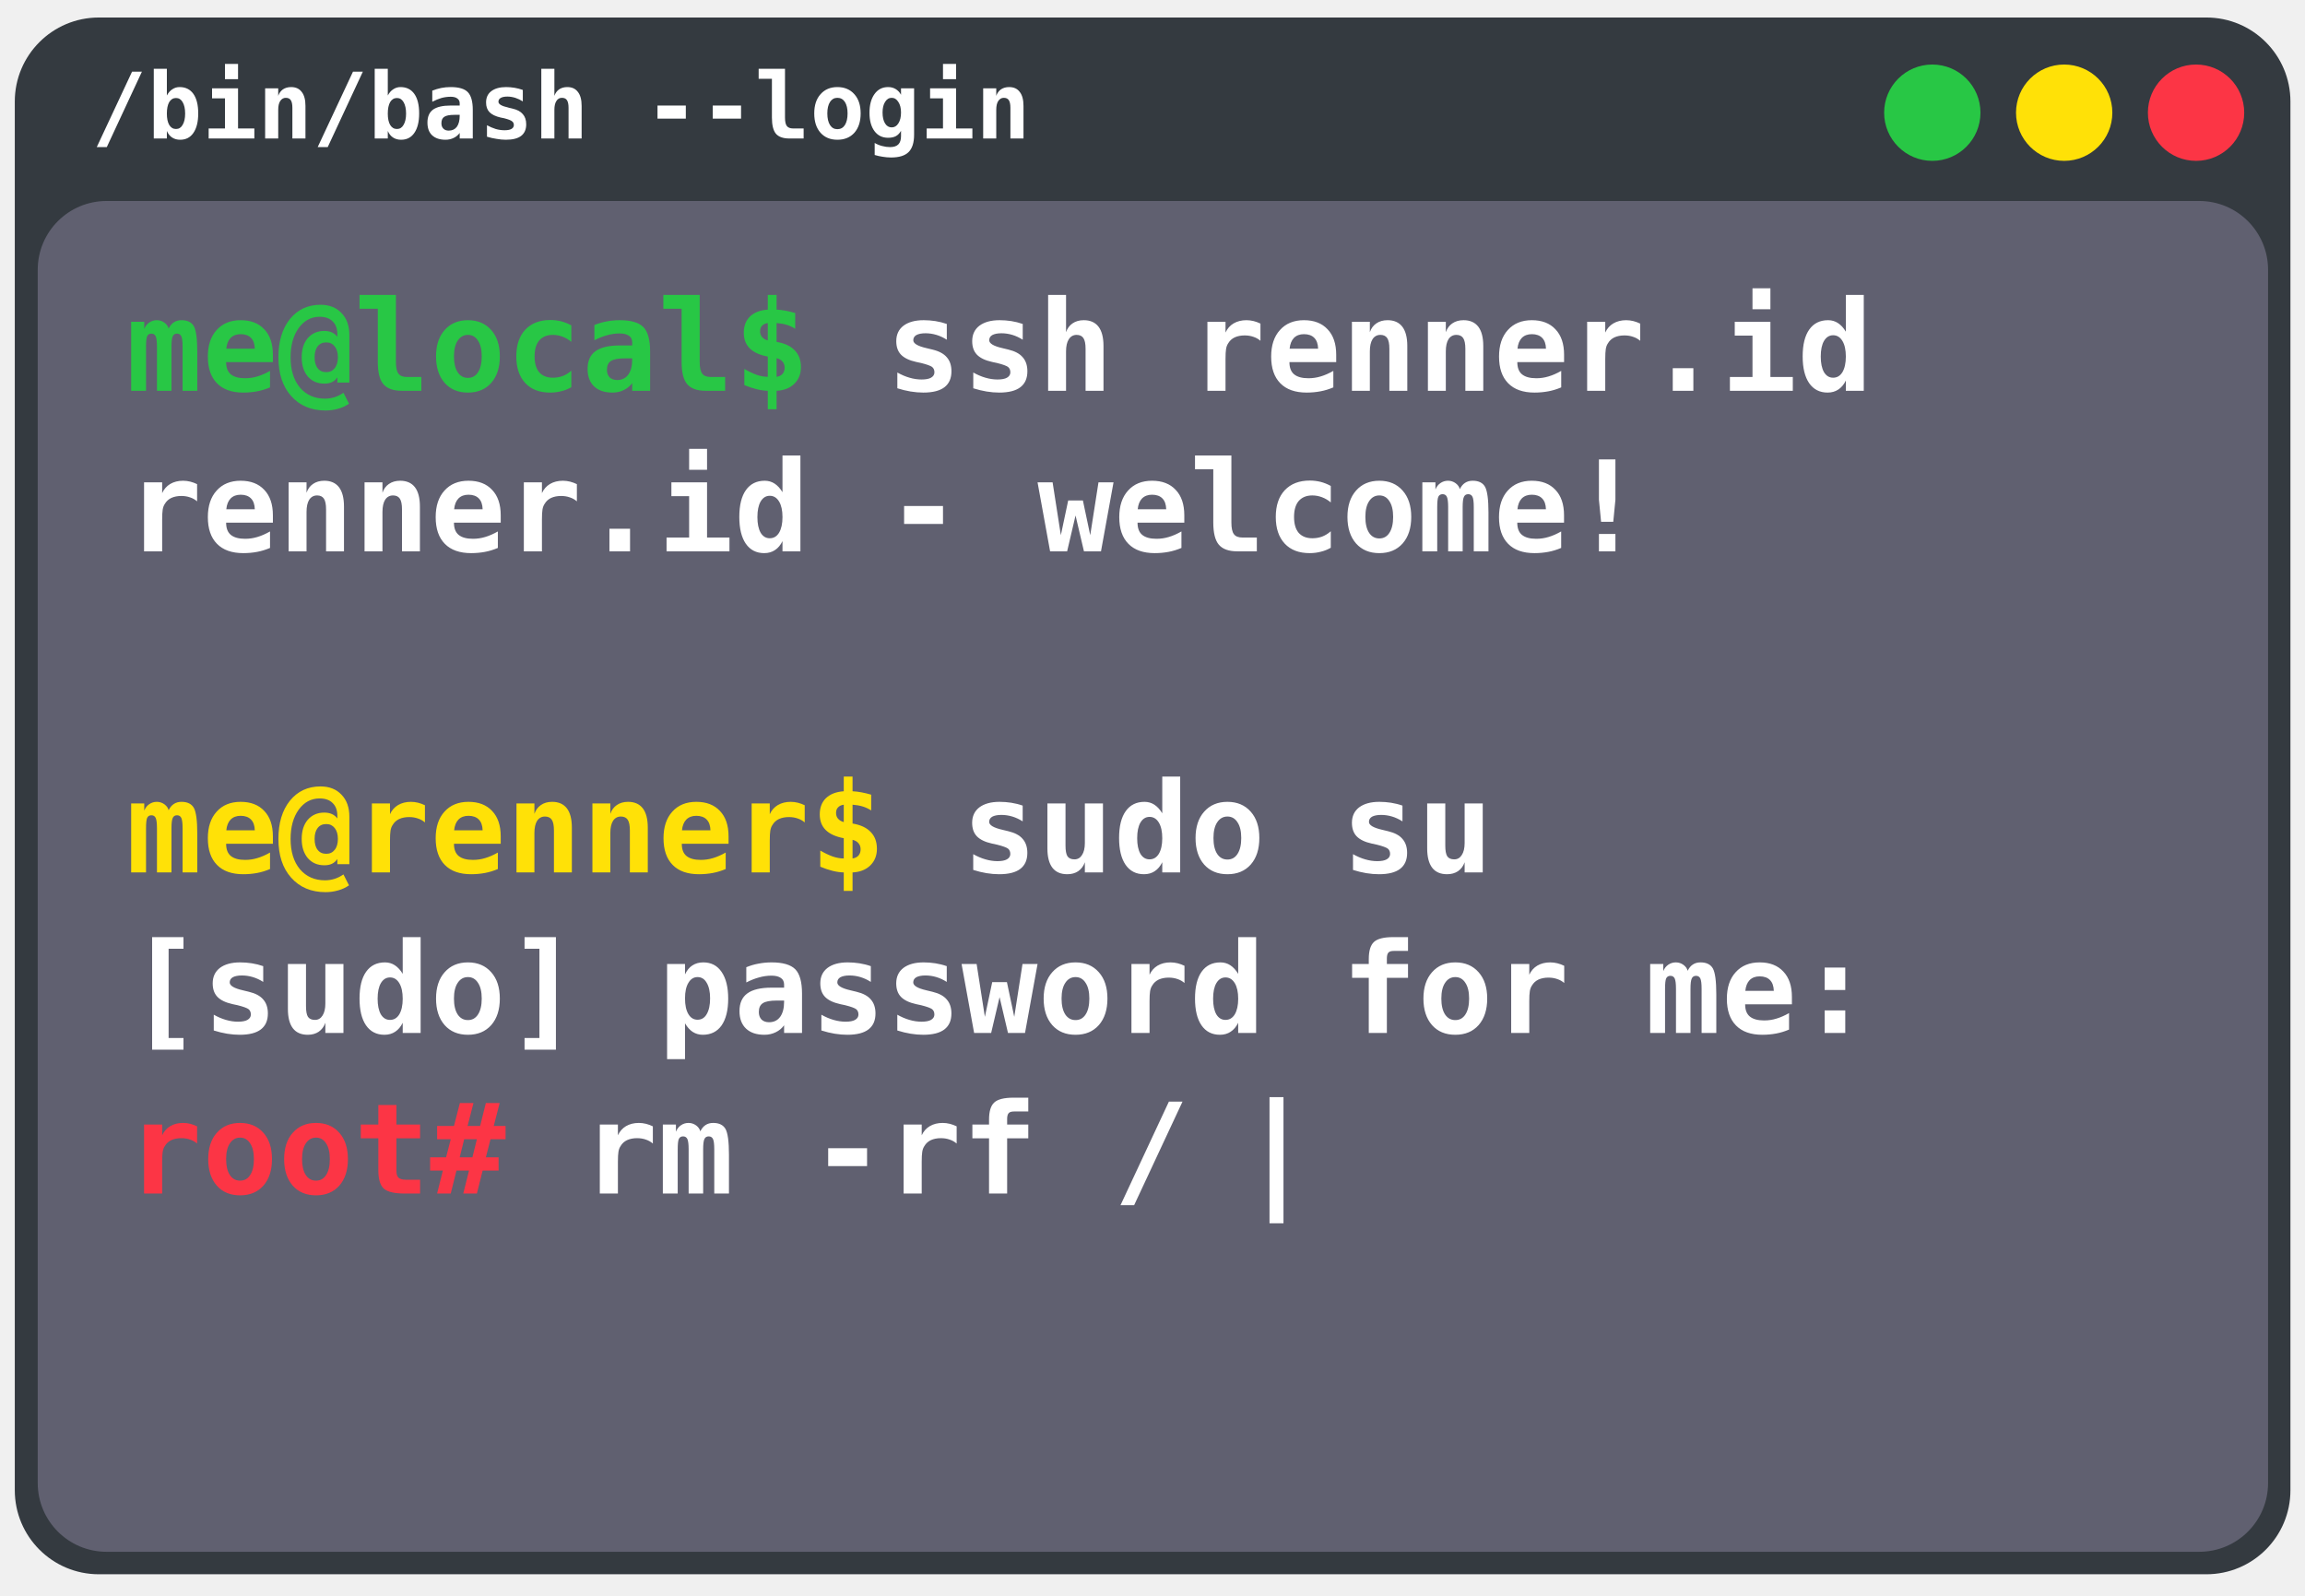
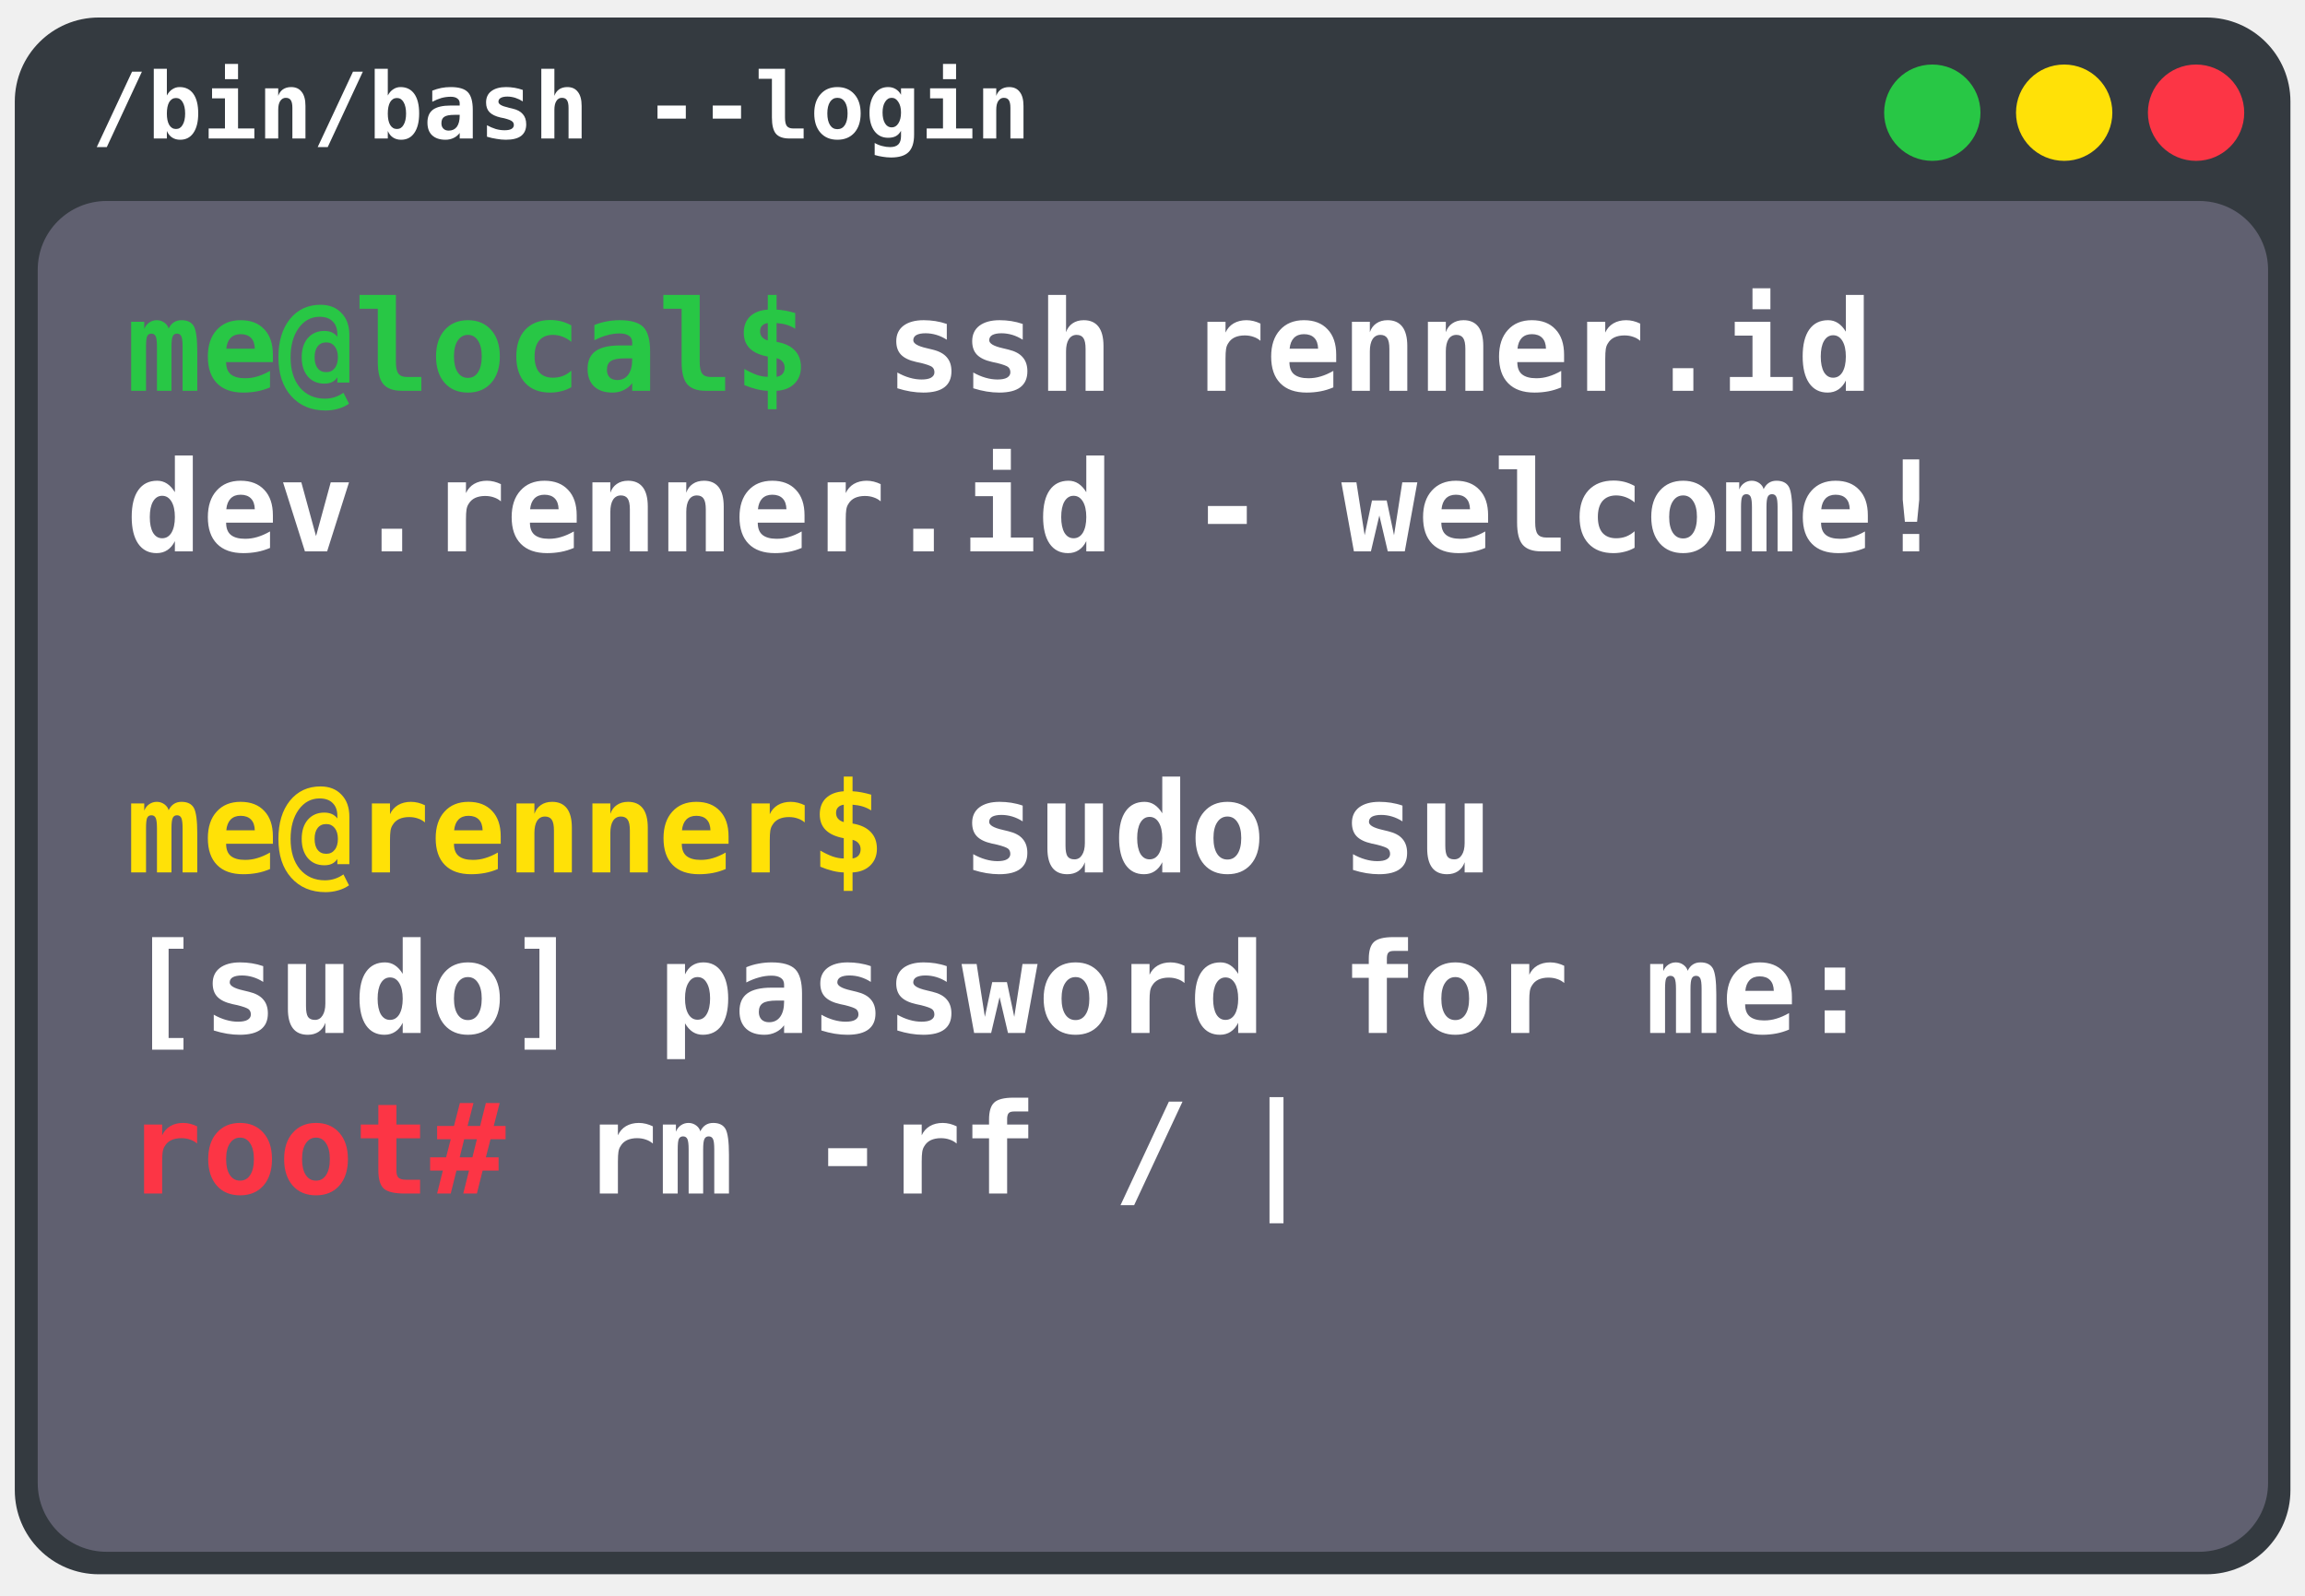
<svg xmlns="http://www.w3.org/2000/svg" version="1.1" viewBox="4 4 201 137" height="144mm" width="208mm">
  <g>
    <rect fill="#343a40" width="198.44" height="135.75" x="5.29" y="4.45" ry="7.33" />
    <text fill="#fff" style="font-weight:bold;font-size:8px;font-family:monospace">
      <tspan x="12" y="15">/bin/bash --login</tspan>
    </text>
    <circle fill="#28c745" cx="172.5" cy="12.75" r="4.2" />
    <circle fill="#ffe107" cx="184" cy="12.75" r="4.2" />
    <circle fill="#fc3545" cx="195.5" cy="12.75" r="4.2" />
    <rect fill="#606070" width="194.49" height="117.79" x="7.29" y="20.45" ry="6" />
    <text fill="#fff" style="font-weight:bold;font-size:11px;font-family:monospace">
      <tspan x="15" y="37">
        <a fill="#28c745">me@local$</a> ssh renner.id</tspan>
-       <tspan x="15" y="51">renner.id - welcome!</tspan>
+       <tspan x="15" y="51">dev.renner.id - welcome!</tspan>
      <tspan x="15" y="79">
        <a fill="#ffe107">me@renner$</a> sudo su</tspan>
      <tspan x="15" y="93">[sudo] password for me:</tspan>
      <tspan x="15" y="107">
        <a fill="#fc3545">root#</a> rm -rf /</tspan>
    </text>
    <text fill="#fff" style="font-weight:bold;font-size:11px;font-family:monospace">
      <tspan x="112" y="107">|</tspan>
      <animate attributeName="opacity" values="1;1;0" dur="0.7s" repeatCount="indefinite" />
    </text>
  </g>
</svg>
